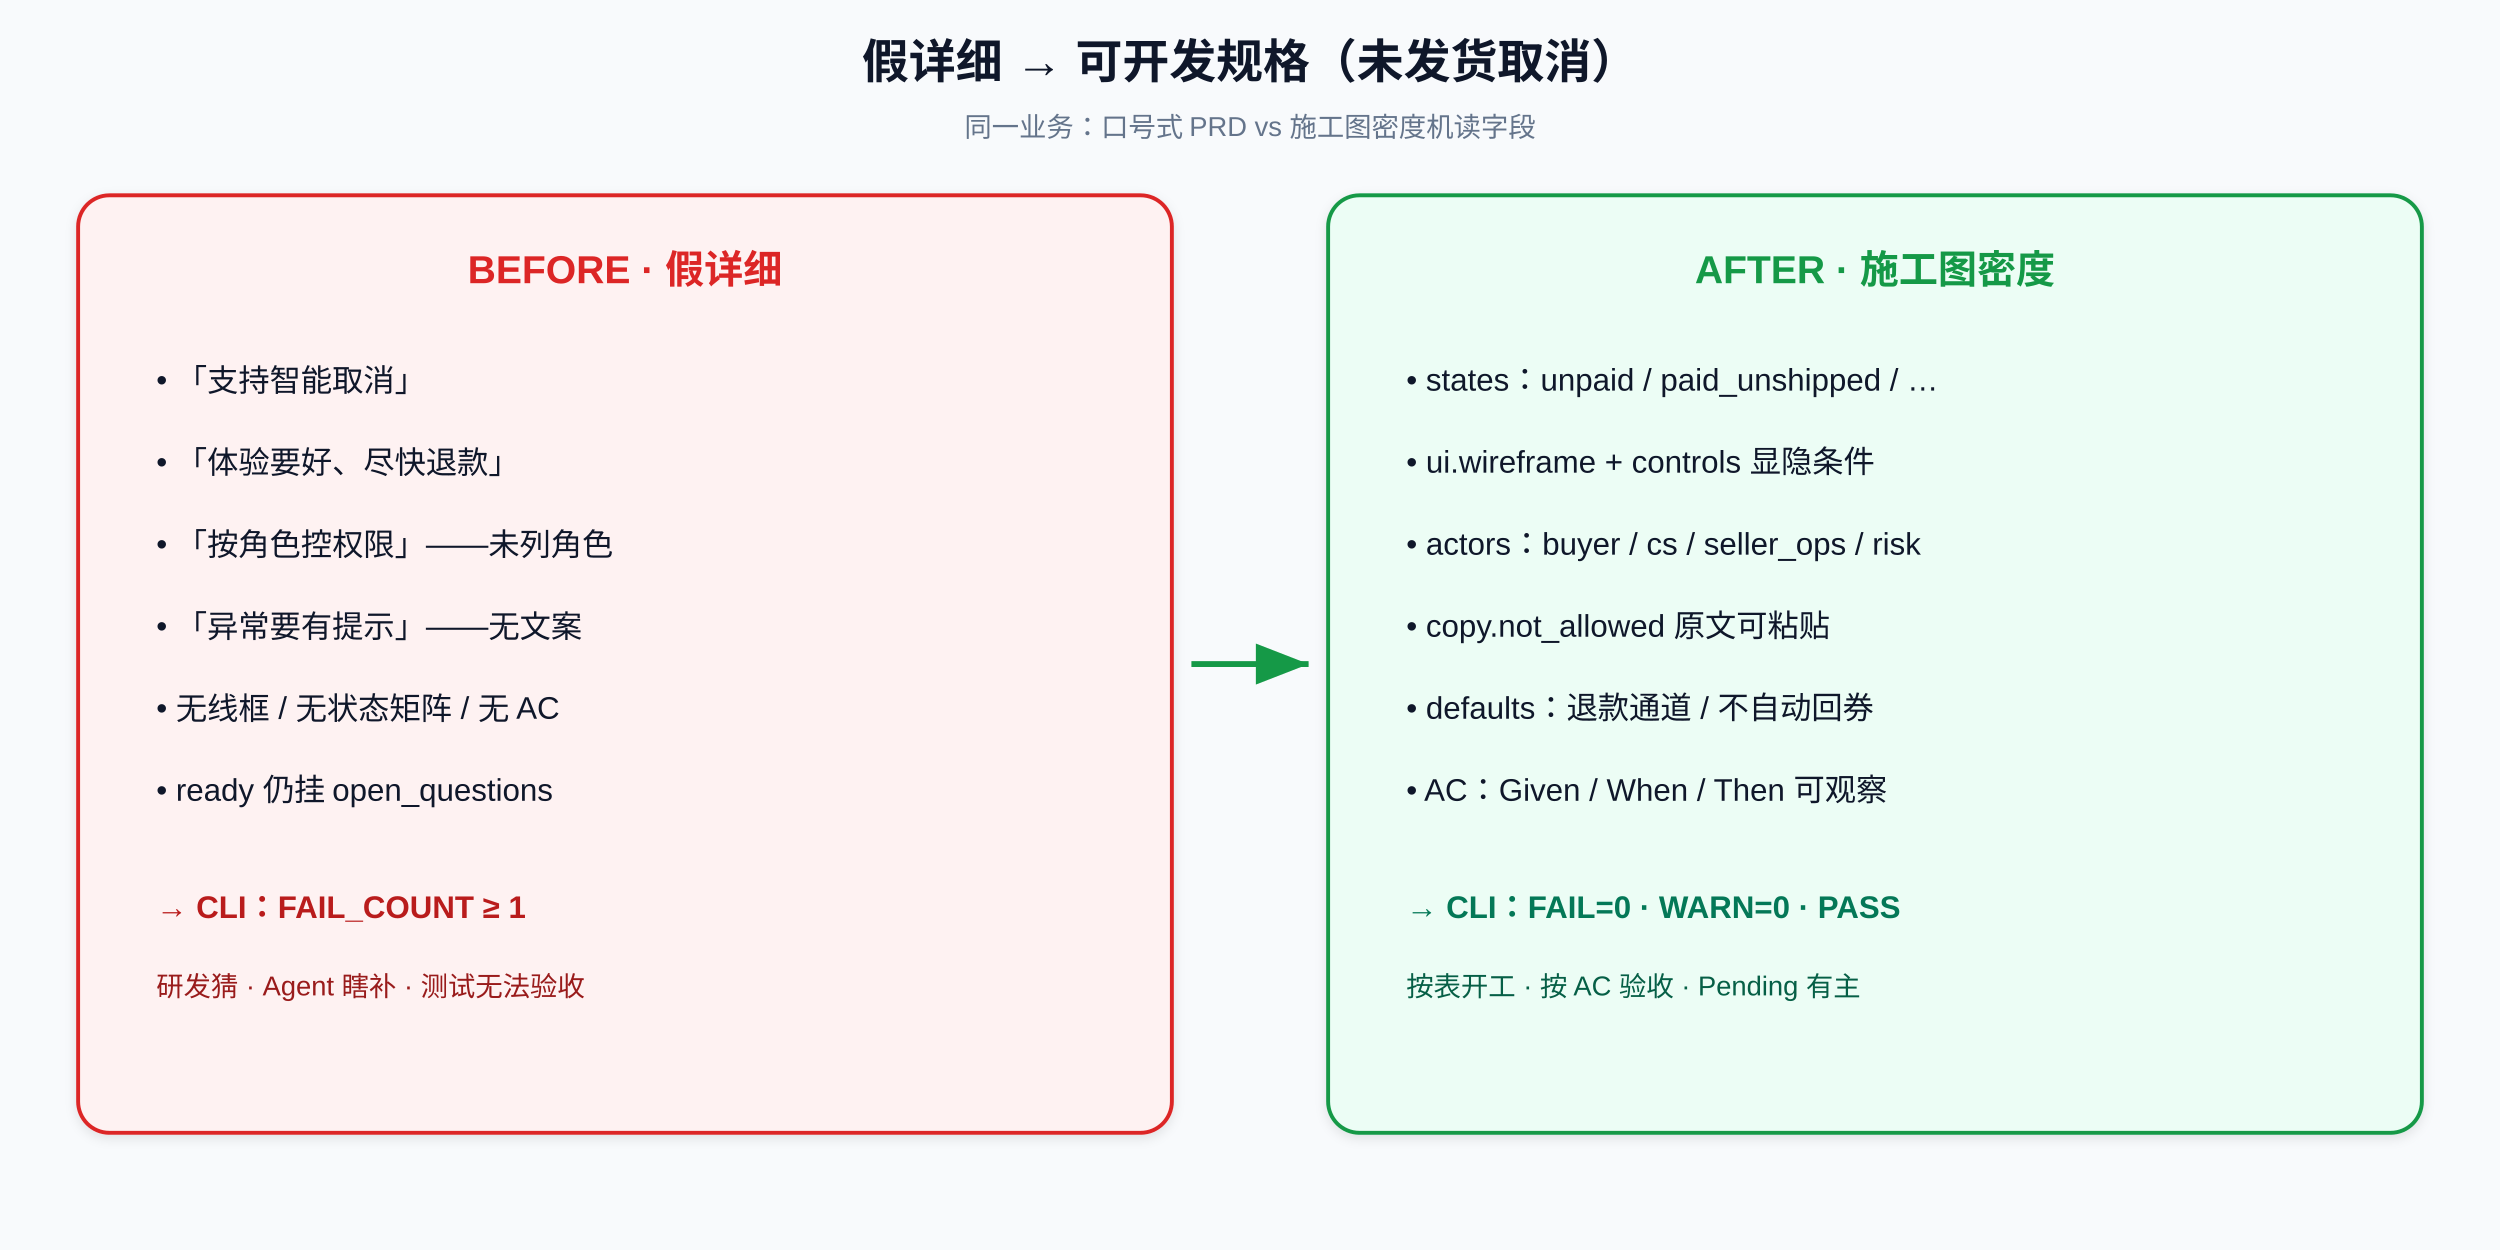
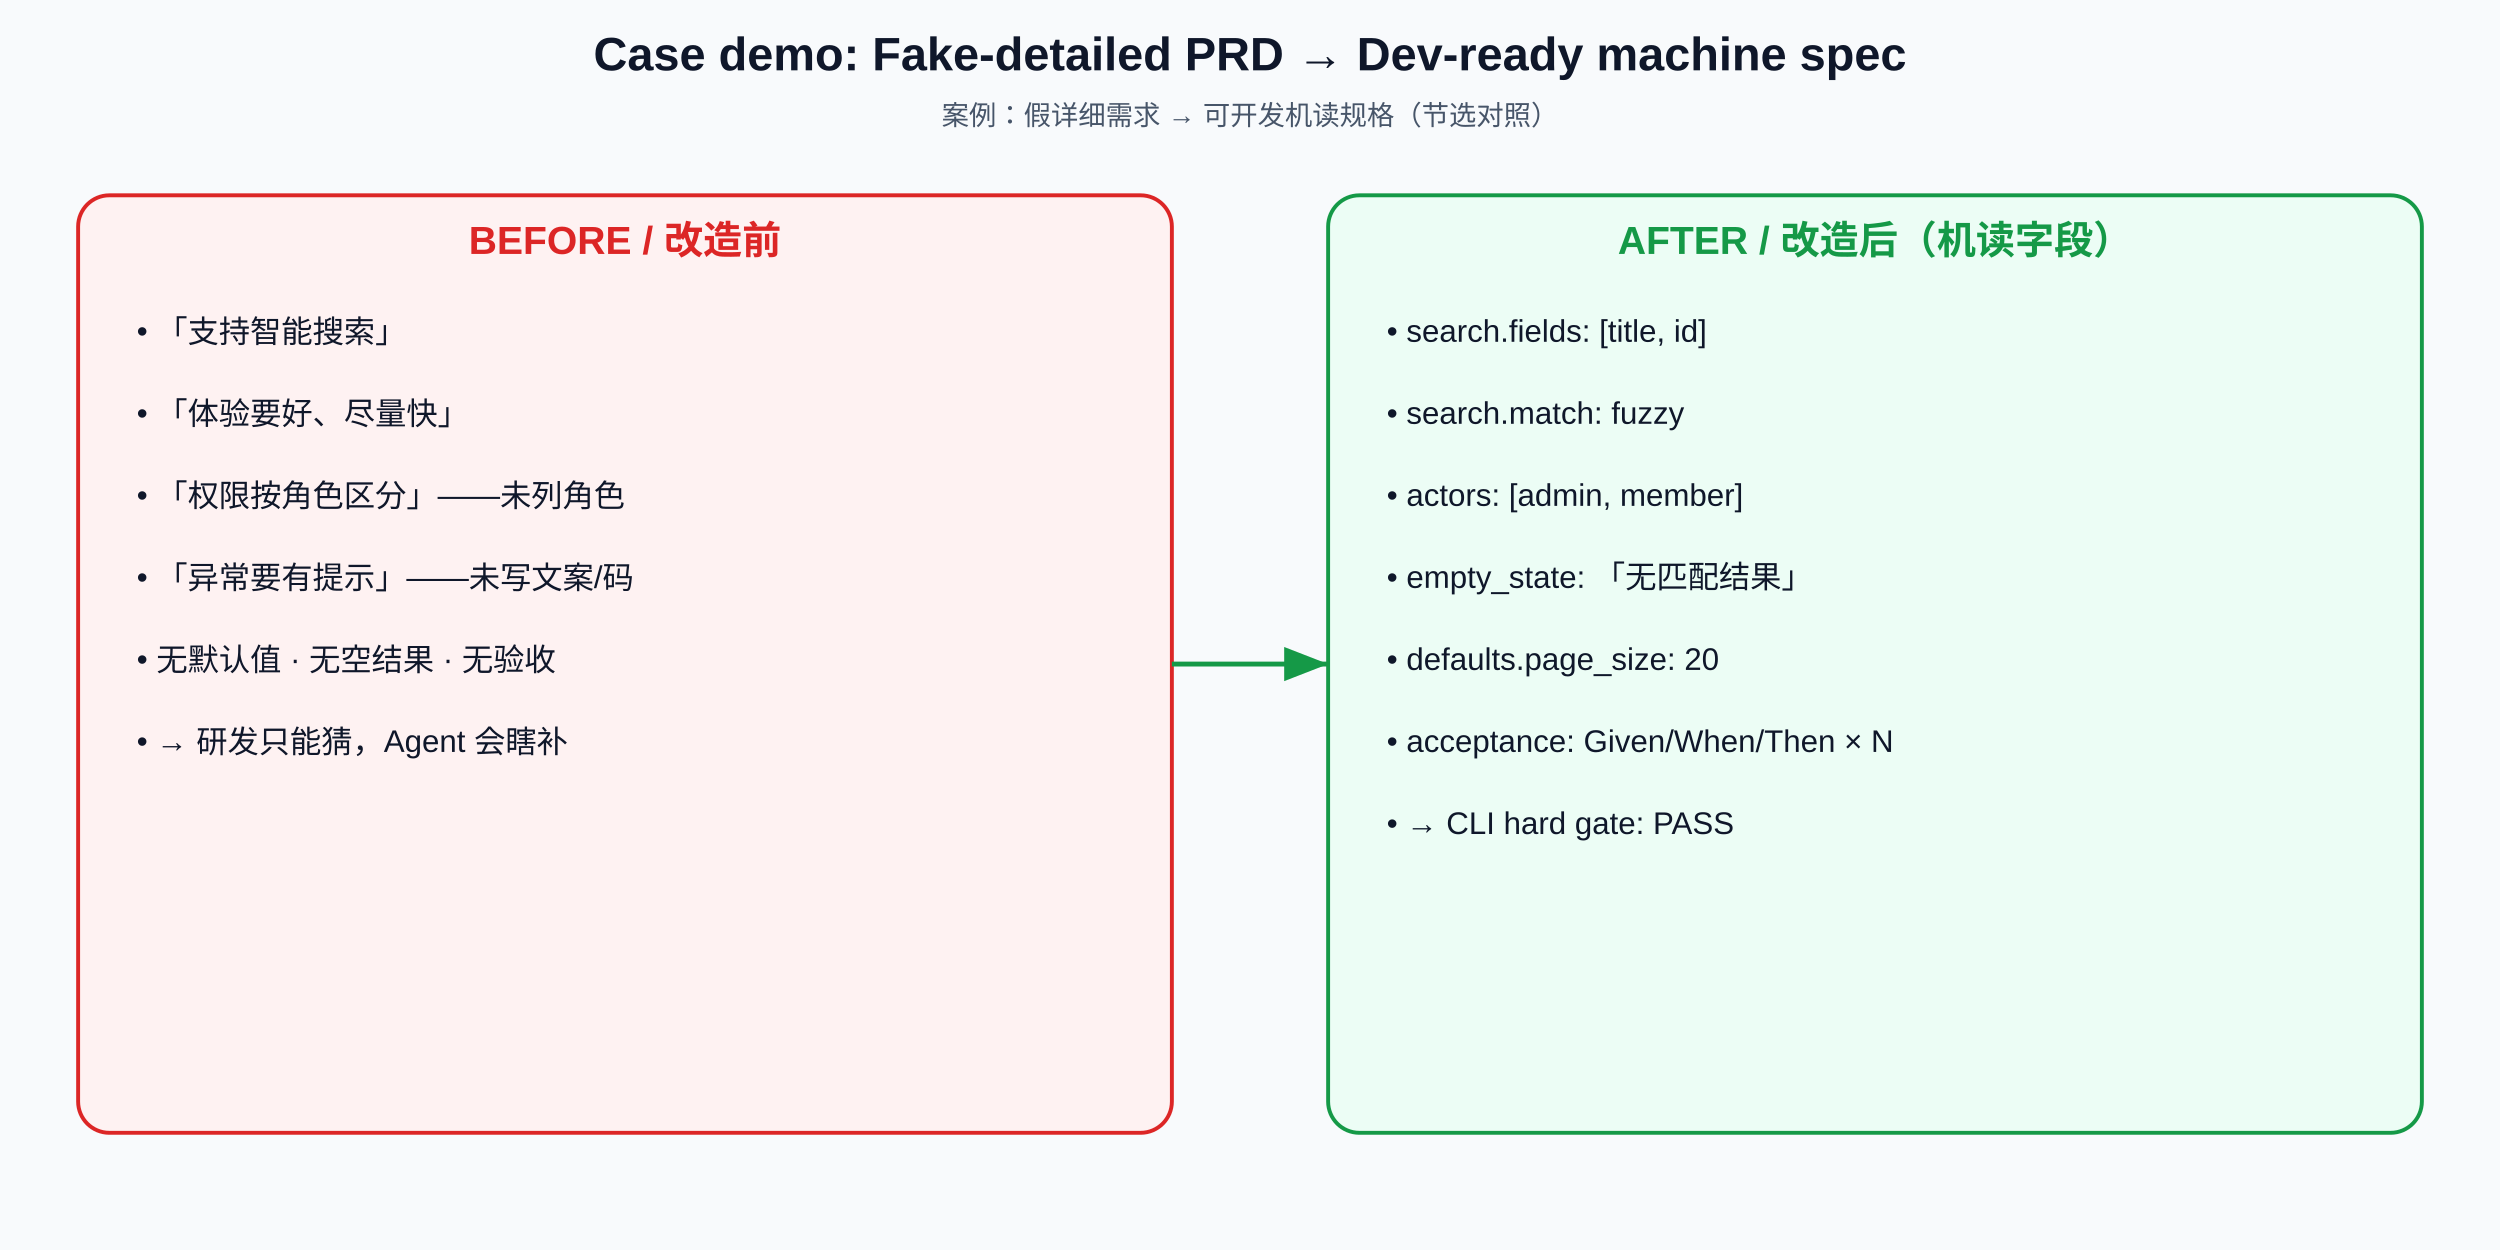
- <svg xmlns="http://www.w3.org/2000/svg" viewBox="0 0 1280 640" width="1280" height="640" role="img" aria-label="Before after order cancel">
+ <svg xmlns="http://www.w3.org/2000/svg" viewBox="0 0 1280 640" width="1280" height="640">
  <defs>
    <filter id="shadow" x="-2%" y="-2%" width="104%" height="104%">
      <feDropShadow dx="0" dy="2" stdDeviation="3" flood-opacity="0.10" />
    </filter>
+     <marker id="arrow" markerWidth="9" markerHeight="7" refX="9" refY="3.5" orient="auto">
+       <polygon points="0 0, 9 3.5, 0 7" fill="#0B6BCB" />
+     </marker>
    <marker id="arrow-green" markerWidth="9" markerHeight="7" refX="9" refY="3.5" orient="auto">
      <polygon points="0 0, 9 3.5, 0 7" fill="#159947" />
    </marker>
+     <marker id="arrow-red" markerWidth="9" markerHeight="7" refX="9" refY="3.5" orient="auto">
+       <polygon points="0 0, 9 3.5, 0 7" fill="#DC2626" />
+     </marker>
  </defs>
  <rect width="1280" height="640" fill="#F8FAFC" />
-   <text x="640" y="40" text-anchor="middle" fill="#0F172A" font-family="Helvetica Neue,Arial,sans-serif" font-size="24" font-weight="700">假详细 → 可开发规格（未发货取消）</text>
-   <text x="640" y="70" text-anchor="middle" fill="#64748B" font-family="Helvetica Neue,Arial,sans-serif" font-size="14">同一业务：口号式 PRD vs 施工图密度机读字段</text>
-   <rect x="40" y="100" width="560" height="480" rx="16" fill="#FEF2F2" stroke="#DC2626" stroke-width="2" filter="url(#shadow)" />
-   <text x="320" y="145" text-anchor="middle" fill="#DC2626" font-family="Helvetica Neue,Arial,sans-serif" font-size="20" font-weight="700">BEFORE · 假详细</text>
-   <text x="80" y="200" fill="#0F172A" font-family="Helvetica Neue,Arial,sans-serif" font-size="16">• 「支持智能取消」</text>
-   <text x="80" y="242" fill="#0F172A" font-family="Helvetica Neue,Arial,sans-serif" font-size="16">• 「体验要好、尽快退款」</text>
-   <text x="80" y="284" fill="#0F172A" font-family="Helvetica Neue,Arial,sans-serif" font-size="16">• 「按角色控权限」——未列角色</text>
-   <text x="80" y="326" fill="#0F172A" font-family="Helvetica Neue,Arial,sans-serif" font-size="16">• 「异常要有提示」——无文案</text>
-   <text x="80" y="368" fill="#0F172A" font-family="Helvetica Neue,Arial,sans-serif" font-size="16">• 无线框 / 无状态矩阵 / 无 AC</text>
-   <text x="80" y="410" fill="#0F172A" font-family="Helvetica Neue,Arial,sans-serif" font-size="16">• ready 仍挂 open_questions</text>
-   <text x="80" y="470" fill="#B91C1C" font-family="Helvetica Neue,Arial,sans-serif" font-size="16" font-weight="700">→ CLI：FAIL_COUNT ≥ 1</text>
-   <text x="80" y="510" fill="#991B1B" font-family="Helvetica Neue,Arial,sans-serif" font-size="14">研发猜 · Agent 瞎补 · 测试无法验收</text>
-   <rect x="680" y="100" width="560" height="480" rx="16" fill="#ECFDF5" stroke="#159947" stroke-width="2" filter="url(#shadow)" />
-   <text x="960" y="145" text-anchor="middle" fill="#159947" font-family="Helvetica Neue,Arial,sans-serif" font-size="20" font-weight="700">AFTER · 施工图密度</text>
-   <text x="720" y="200" fill="#0F172A" font-family="Helvetica Neue,Arial,sans-serif" font-size="16">• states：unpaid / paid_unshipped / …</text>
-   <text x="720" y="242" fill="#0F172A" font-family="Helvetica Neue,Arial,sans-serif" font-size="16">• ui.wireframe + controls 显隐条件</text>
-   <text x="720" y="284" fill="#0F172A" font-family="Helvetica Neue,Arial,sans-serif" font-size="16">• actors：buyer / cs / seller_ops / risk</text>
-   <text x="720" y="326" fill="#0F172A" font-family="Helvetica Neue,Arial,sans-serif" font-size="16">• copy.not_allowed 原文可粘贴</text>
-   <text x="720" y="368" fill="#0F172A" font-family="Helvetica Neue,Arial,sans-serif" font-size="16">• defaults：退款通道 / 不自动回券</text>
-   <text x="720" y="410" fill="#0F172A" font-family="Helvetica Neue,Arial,sans-serif" font-size="16">• AC：Given / When / Then 可观察</text>
-   <text x="720" y="470" fill="#047857" font-family="Helvetica Neue,Arial,sans-serif" font-size="16" font-weight="700">→ CLI：FAIL=0 · WARN=0 · PASS</text>
-   <text x="720" y="510" fill="#065F46" font-family="Helvetica Neue,Arial,sans-serif" font-size="14">按表开工 · 按 AC 验收 · Pending 有主</text>
-   <line x1="610" y1="340" x2="670" y2="340" stroke="#159947" stroke-width="3" marker-end="url(#arrow-green)" />
+   <text x="640" y="36" text-anchor="middle" fill="#0F172A" font-family="Helvetica Neue,Arial,sans-serif" font-size="24" font-weight="700">Case demo: Fake-detailed PRD → Dev-ready machine spec</text>
+   <text x="640" y="64" text-anchor="middle" fill="#475569" font-family="Helvetica Neue,Arial,sans-serif" font-size="14" font-weight="400">案例：假详细需求 → 可开发机读规格（节选对照）</text>
+   <rect x="40" y="100" width="560" height="480" rx="16" fill="#FEF2F2" stroke="#DC2626" stroke-width="2" />
+   <text x="320" y="130" text-anchor="middle" fill="#DC2626" font-family="Helvetica Neue,Arial,sans-serif" font-size="20" font-weight="700">BEFORE / 改造前</text>
+   <text x="70" y="175" text-anchor="start" fill="#0F172A" font-family="Helvetica Neue,Arial,sans-serif" font-size="16" font-weight="400">• 「支持智能搜索」</text>
+   <text x="70" y="217" text-anchor="start" fill="#0F172A" font-family="Helvetica Neue,Arial,sans-serif" font-size="16" font-weight="400">• 「体验要好、尽量快」</text>
+   <text x="70" y="259" text-anchor="start" fill="#0F172A" font-family="Helvetica Neue,Arial,sans-serif" font-size="16" font-weight="400">• 「权限按角色区分」——未列角色</text>
+   <text x="70" y="301" text-anchor="start" fill="#0F172A" font-family="Helvetica Neue,Arial,sans-serif" font-size="16" font-weight="400">• 「异常要有提示」——未写文案/码</text>
+   <text x="70" y="343" text-anchor="start" fill="#0F172A" font-family="Helvetica Neue,Arial,sans-serif" font-size="16" font-weight="400">• 无默认值 · 无空结果 · 无验收</text>
+   <text x="70" y="385" text-anchor="start" fill="#0F172A" font-family="Helvetica Neue,Arial,sans-serif" font-size="16" font-weight="400">• → 研发只能猜，Agent 会瞎补</text>
+   <rect x="680" y="100" width="560" height="480" rx="16" fill="#ECFDF5" stroke="#159947" stroke-width="2" />
+   <text x="960" y="130" text-anchor="middle" fill="#159947" font-family="Helvetica Neue,Arial,sans-serif" font-size="20" font-weight="700">AFTER / 改造后（机读字段）</text>
+   <text x="710" y="175" text-anchor="start" fill="#0F172A" font-family="Helvetica Neue,Arial,sans-serif" font-size="16" font-weight="400">• search.fields: [title, id]</text>
+   <text x="710" y="217" text-anchor="start" fill="#0F172A" font-family="Helvetica Neue,Arial,sans-serif" font-size="16" font-weight="400">• search.match: fuzzy</text>
+   <text x="710" y="259" text-anchor="start" fill="#0F172A" font-family="Helvetica Neue,Arial,sans-serif" font-size="16" font-weight="400">• actors: [admin, member]</text>
+   <text x="710" y="301" text-anchor="start" fill="#0F172A" font-family="Helvetica Neue,Arial,sans-serif" font-size="16" font-weight="400">• empty_state: 「无匹配结果」</text>
+   <text x="710" y="343" text-anchor="start" fill="#0F172A" font-family="Helvetica Neue,Arial,sans-serif" font-size="16" font-weight="400">• defaults.page_size: 20</text>
+   <text x="710" y="385" text-anchor="start" fill="#0F172A" font-family="Helvetica Neue,Arial,sans-serif" font-size="16" font-weight="400">• acceptance: Given/When/Then × N</text>
+   <text x="710" y="427" text-anchor="start" fill="#0F172A" font-family="Helvetica Neue,Arial,sans-serif" font-size="16" font-weight="400">• → CLI hard gate: PASS</text>
+   <line x1="600" y1="340" x2="680" y2="340" stroke="#159947" stroke-width="2.5" marker-end="url(#arrow-green)" />
</svg>
